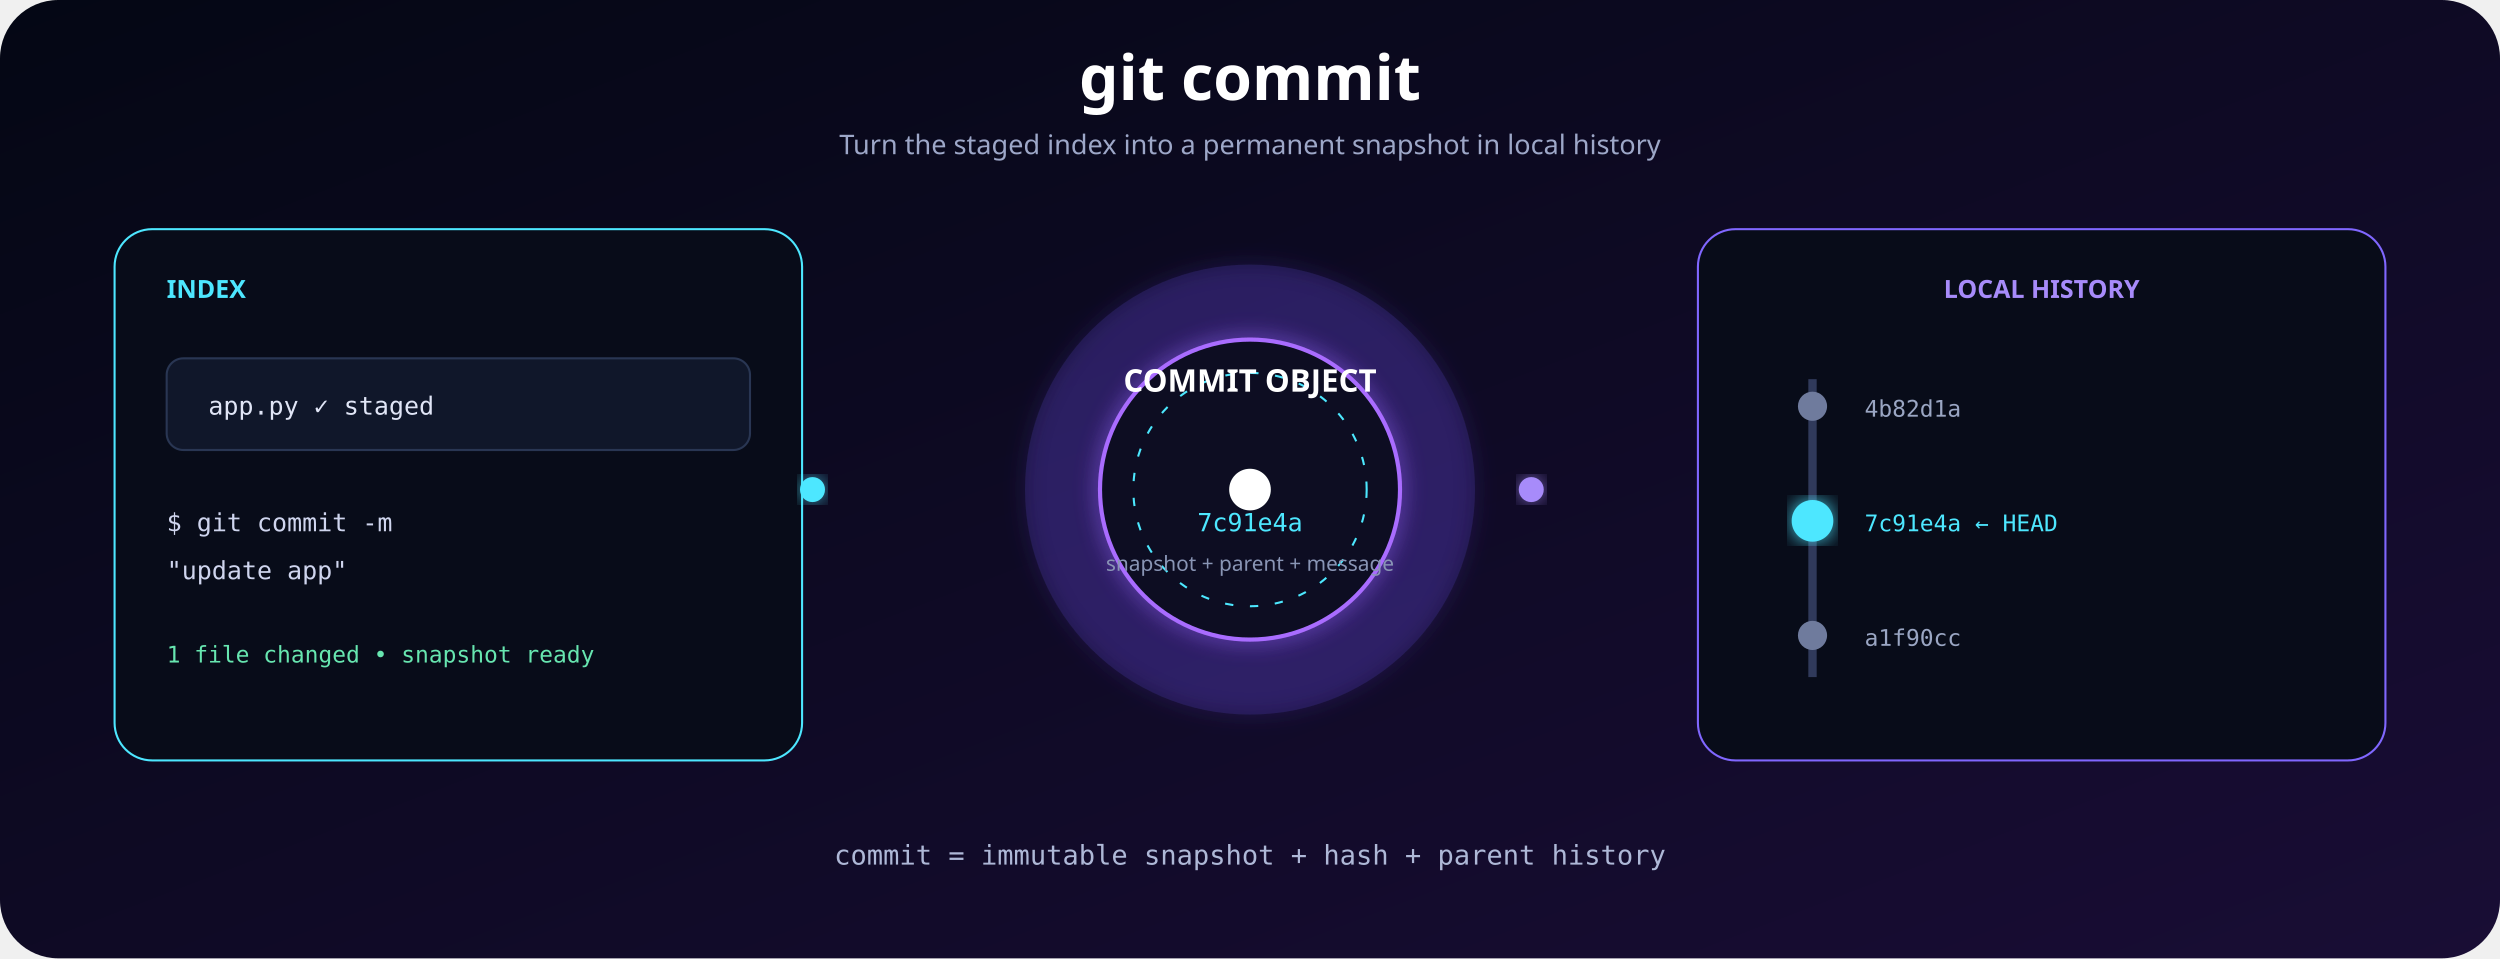
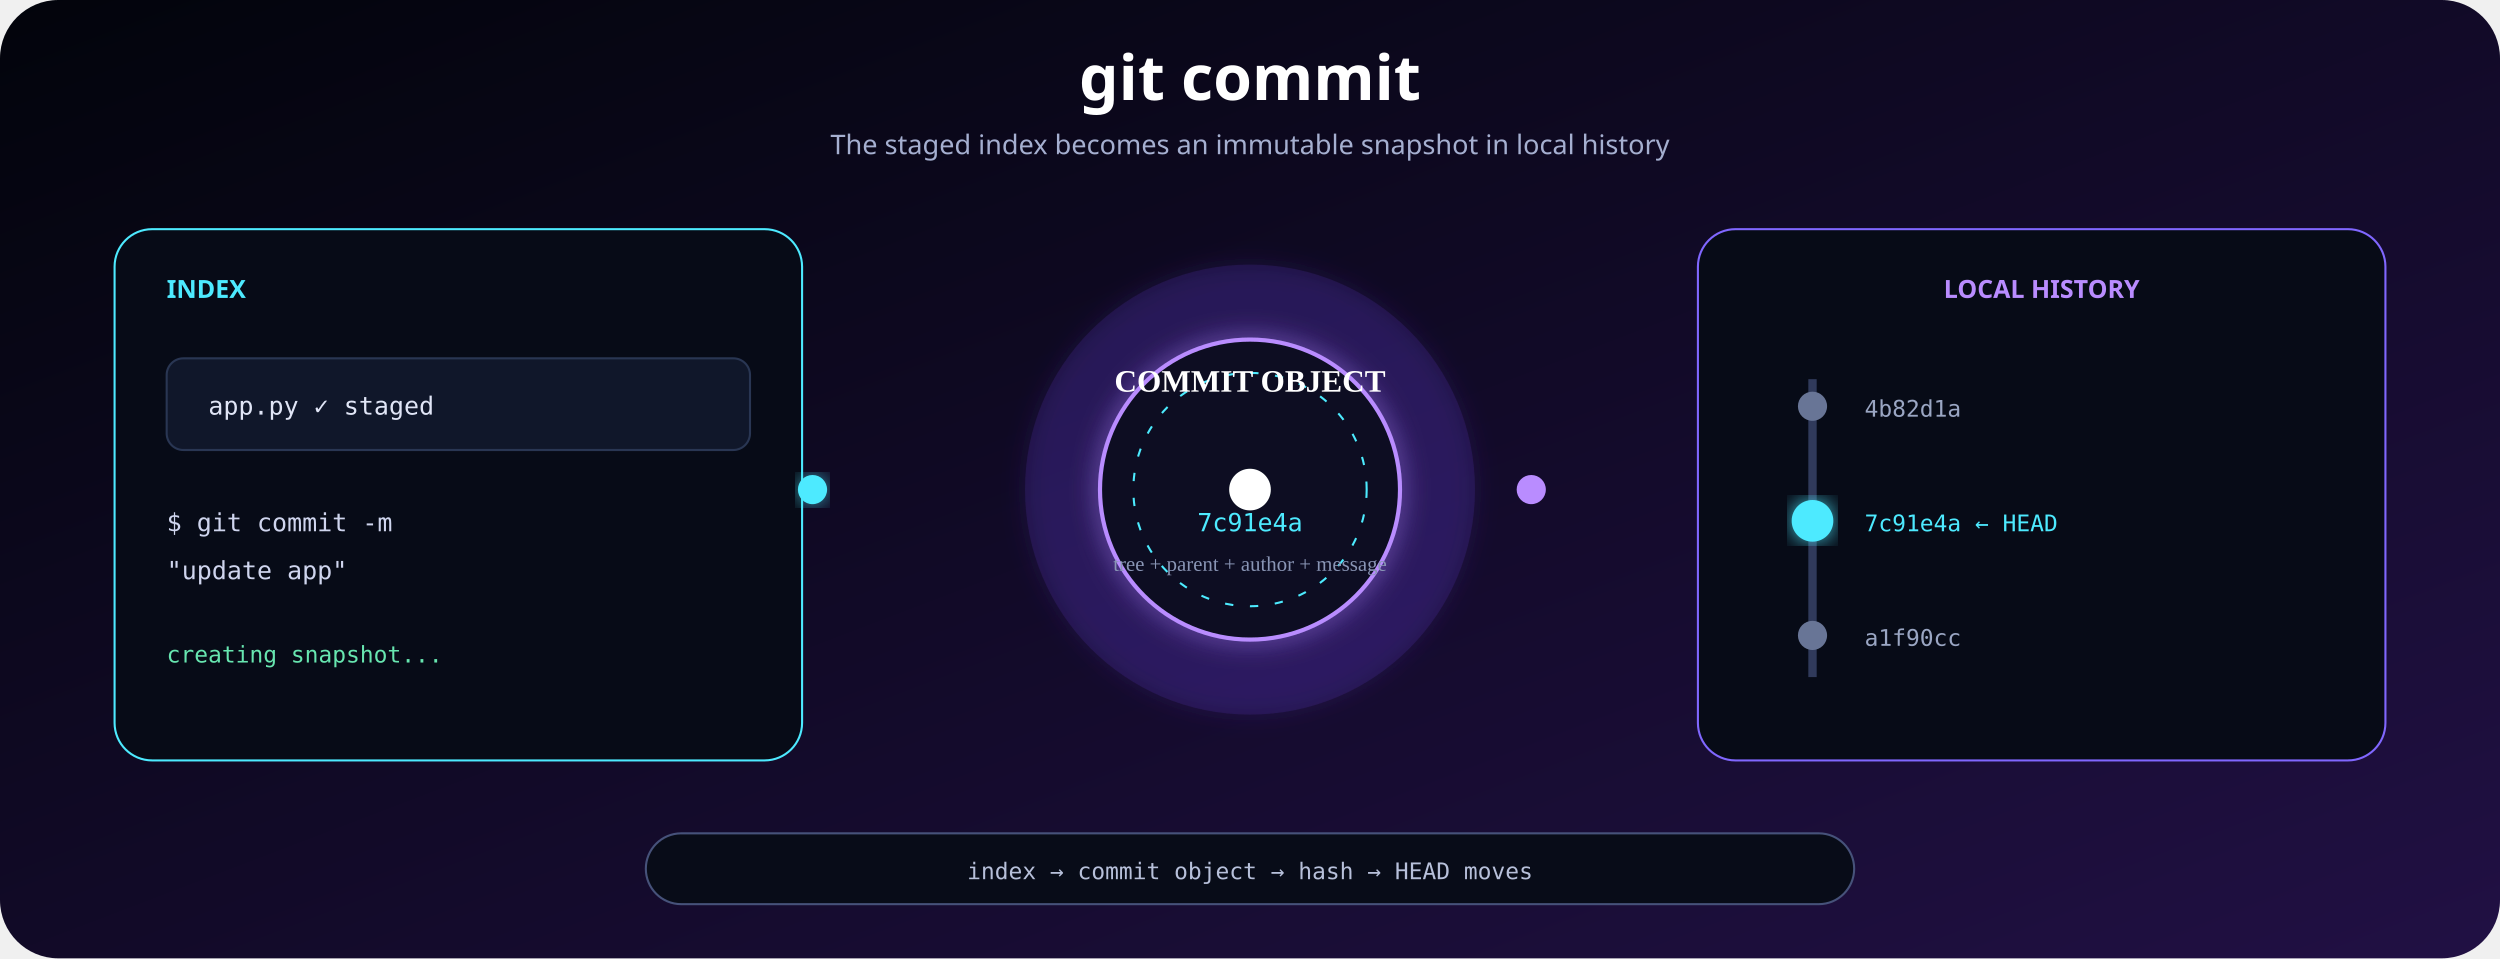
<svg xmlns="http://www.w3.org/2000/svg" viewBox="0 0 1200 460">
  <defs>
    <linearGradient id="b" x2="1" y2="1">
-       <stop stop-color="#040714" />
-       <stop offset="1" stop-color="#190d35" />
+       <stop stop-color="#02040b" />
+       <stop offset="1" stop-color="#211044" />
    </linearGradient>
    <linearGradient id="f">
-       <stop stop-color="#a78bfa" />
-       <stop offset="1" stop-color="#4de7ff" />
+       <stop stop-color="#b98cff" />
+       <stop offset="1" stop-color="#4deaff" />
    </linearGradient>
-     <filter id="gl">
-       <feGaussianBlur stdDeviation="5" result="b" />
+     <filter id="g">
+       <feGaussianBlur stdDeviation="6" result="x" />
      <feMerge>
-         <feMergeNode in="b" />
+         <feMergeNode in="x" />
        <feMergeNode in="SourceGraphic" />
      </feMerge>
    </filter>
  </defs>
  <rect width="1200" height="460" rx="28" fill="url(#b)" />
-   <text x="600" y="48" text-anchor="middle" fill="#fff" font-family="system-ui" font-size="30" font-weight="800">git commit</text>
-   <text x="600" y="74" text-anchor="middle" fill="#9da7c8" font-family="system-ui" font-size="13">Turn the staged index into a permanent snapshot in local history</text>
-   <rect x="55" y="110" width="330" height="255" rx="18" fill="#080c19" stroke="#4de7ff" />
-   <text x="80" y="143" fill="#4de7ff" font-family="system-ui" font-size="12" font-weight="800">INDEX</text>
+   <text x="600" y="48" text-anchor="middle" fill="white" font-family="system-ui" font-size="30" font-weight="800">git commit</text>
+   <text x="600" y="74" text-anchor="middle" fill="#a5afd0" font-family="system-ui" font-size="13">The staged index becomes an immutable snapshot in local history</text>
+   <rect x="55" y="110" width="330" height="255" rx="18" fill="#070b17" stroke="#4deaff" />
+   <text x="80" y="143" fill="#4deaff" font-family="system-ui" font-size="12" font-weight="800">INDEX</text>
  <rect x="80" y="172" width="280" height="44" rx="8" fill="#10172a" stroke="#293653" />
-   <text x="100" y="199" fill="#e0e5f6" font-family="monospace" font-size="12">app.py  ✓ staged</text>
+   <text x="100" y="199" fill="#e0e5f6" font-family="monospace" font-size="12">app.py ✓ staged</text>
  <text x="80" y="255" fill="#cfd5ee" font-family="monospace" font-size="12">$ git commit -m</text>
  <text x="80" y="278" fill="#cfd5ee" font-family="monospace" font-size="12">  "update app"</text>
-   <text x="80" y="318" fill="#67e6b0" font-family="monospace" font-size="11">1 file changed • snapshot ready</text>
-   <path d="M385 235H470" stroke="url(#f)" stroke-width="3" stroke-dasharray="8 9">
-     <animate attributeName="stroke-dashoffset" from="0" to="-34" dur=".7s" repeatCount="indefinite" />
+   <text x="80" y="318" fill="#67e6b0" font-family="monospace" font-size="11">creating snapshot...</text>
+   <path d="M385 235H475" stroke="url(#f)" stroke-width="4" stroke-dasharray="8 9">
+     <animate attributeName="stroke-dashoffset" from="0" to="-34" dur=".6s" repeatCount="indefinite" />
  </path>
-   <circle cx="390" cy="235" r="6" fill="#4de7ff" filter="url(#gl)">
-     <animate attributeName="cx" values="390;465;390" dur="1.2s" repeatCount="indefinite" />
+   <circle cx="390" cy="235" r="7" fill="#4deaff" filter="url(#g)">
+     <animate attributeName="cx" values="390;465;390" dur="1.1s" repeatCount="indefinite" />
  </circle>
-   <g filter="url(#gl)">
-     <circle cx="600" cy="235" r="108" fill="#714dff" opacity=".16" />
-     <circle cx="600" cy="235" r="72" fill="#090e20" stroke="#a96cff" stroke-width="2" />
-     <circle cx="600" cy="235" r="56" fill="none" stroke="#4de7ff" stroke-dasharray="4 8">
-       <animateTransform attributeName="transform" type="rotate" from="0 600 235" to="360 600 235" dur="5s" repeatCount="indefinite" />
+   <g filter="url(#g)">
+     <circle cx="600" cy="235" r="108" fill="#714dff" opacity=".13">
+       <animate attributeName="r" values="92;118;92" dur="2s" repeatCount="indefinite" />
    </circle>
-     <circle cx="600" cy="235" r="10" fill="#fff">
-       <animate attributeName="r" values="8;13;8" dur="1.3s" repeatCount="indefinite" />
+     <circle cx="600" cy="235" r="72" fill="#090e20" stroke="#b98cff" stroke-width="2" />
+     <circle cx="600" cy="235" r="56" fill="none" stroke="#4deaff" stroke-dasharray="4 8">
+       <animateTransform attributeName="transform" type="rotate" from="0 600 235" to="360 600 235" dur="4s" repeatCount="indefinite" />
+     </circle>
+     <circle cx="600" cy="235" r="10" fill="white">
+       <animate attributeName="r" values="8;14;8" dur="1.2s" repeatCount="indefinite" />
    </circle>
  </g>
-   <text x="600" y="188" text-anchor="middle" fill="#fff" font-family="system-ui" font-size="15" font-weight="800">COMMIT OBJECT</text>
-   <text x="600" y="255" text-anchor="middle" fill="#4de7ff" font-family="monospace" font-size="12">7c91e4a</text>
-   <text x="600" y="274" text-anchor="middle" fill="#8995b5" font-family="system-ui" font-size="10">snapshot + parent + message</text>
-   <path d="M730 235H800" stroke="url(#f)" stroke-width="3" stroke-dasharray="8 9">
-     <animate attributeName="stroke-dashoffset" from="0" to="-34" dur=".7s" repeatCount="indefinite" />
+   <text x="600" y="188" text-anchor="middle" fill="white" font-size="15" font-weight="800">COMMIT OBJECT</text>
+   <text x="600" y="255" text-anchor="middle" fill="#4deaff" font-family="monospace" font-size="12">7c91e4a</text>
+   <text x="600" y="274" text-anchor="middle" fill="#8995b5" font-size="10">tree + parent + author + message</text>
+   <path d="M730 235H800" stroke="url(#f)" stroke-width="4" stroke-dasharray="8 9">
+     <animate attributeName="stroke-dashoffset" from="0" to="-34" dur=".6s" repeatCount="indefinite" />
  </path>
-   <circle cx="735" cy="235" r="6" fill="#a78bfa" filter="url(#gl)">
-     <animate attributeName="cx" values="735;795;735" dur="1.1s" repeatCount="indefinite" />
+   <circle cx="735" cy="235" r="7" fill="#b98cff">
+     <animate attributeName="cx" values="735;795;735" dur="1s" repeatCount="indefinite" />
  </circle>
-   <rect x="815" y="110" width="330" height="255" rx="18" fill="#080c19" stroke="#8067ff" />
-   <text x="980" y="143" text-anchor="middle" fill="#a78bfa" font-family="system-ui" font-size="12" font-weight="800">LOCAL HISTORY</text>
+   <rect x="815" y="110" width="330" height="255" rx="18" fill="#070b17" stroke="#8067ff" />
+   <text x="980" y="143" text-anchor="middle" fill="#b98cff" font-family="system-ui" font-size="12" font-weight="800">LOCAL HISTORY</text>
  <path d="M870 182V325" stroke="#303a5b" stroke-width="4" />
-   <circle cx="870" cy="195" r="7" fill="#6f7b9d" />
-   <circle cx="870" cy="250" r="10" fill="#4de7ff" filter="url(#gl)" />
-   <circle cx="870" cy="305" r="7" fill="#6f7b9d" />
+   <circle cx="870" cy="195" r="7" fill="#687596" />
+   <circle cx="870" cy="250" r="10" fill="#4deaff" filter="url(#g)">
+     <animate attributeName="r" values="8;13;8" dur="1.3s" repeatCount="indefinite" />
+   </circle>
+   <circle cx="870" cy="305" r="7" fill="#687596" />
  <text x="895" y="200" fill="#9aa6c3" font-family="monospace" font-size="11">4b82d1a</text>
-   <text x="895" y="255" fill="#4de7ff" font-family="monospace" font-size="11">7c91e4a  ← HEAD</text>
+   <text x="895" y="255" fill="#4deaff" font-family="monospace" font-size="11">7c91e4a ← HEAD</text>
  <text x="895" y="310" fill="#9aa6c3" font-family="monospace" font-size="11">a1f90cc</text>
-   <text x="600" y="415" text-anchor="middle" fill="#aeb8d7" font-family="monospace" font-size="13">commit = immutable snapshot + hash + parent history</text>
+   <rect x="310" y="400" width="580" height="34" rx="17" fill="#080c18" stroke="#46527a" />
+   <text x="600" y="422" text-anchor="middle" fill="#b7c0da" font-family="monospace" font-size="11">index → commit object → hash → HEAD moves</text>
</svg>
